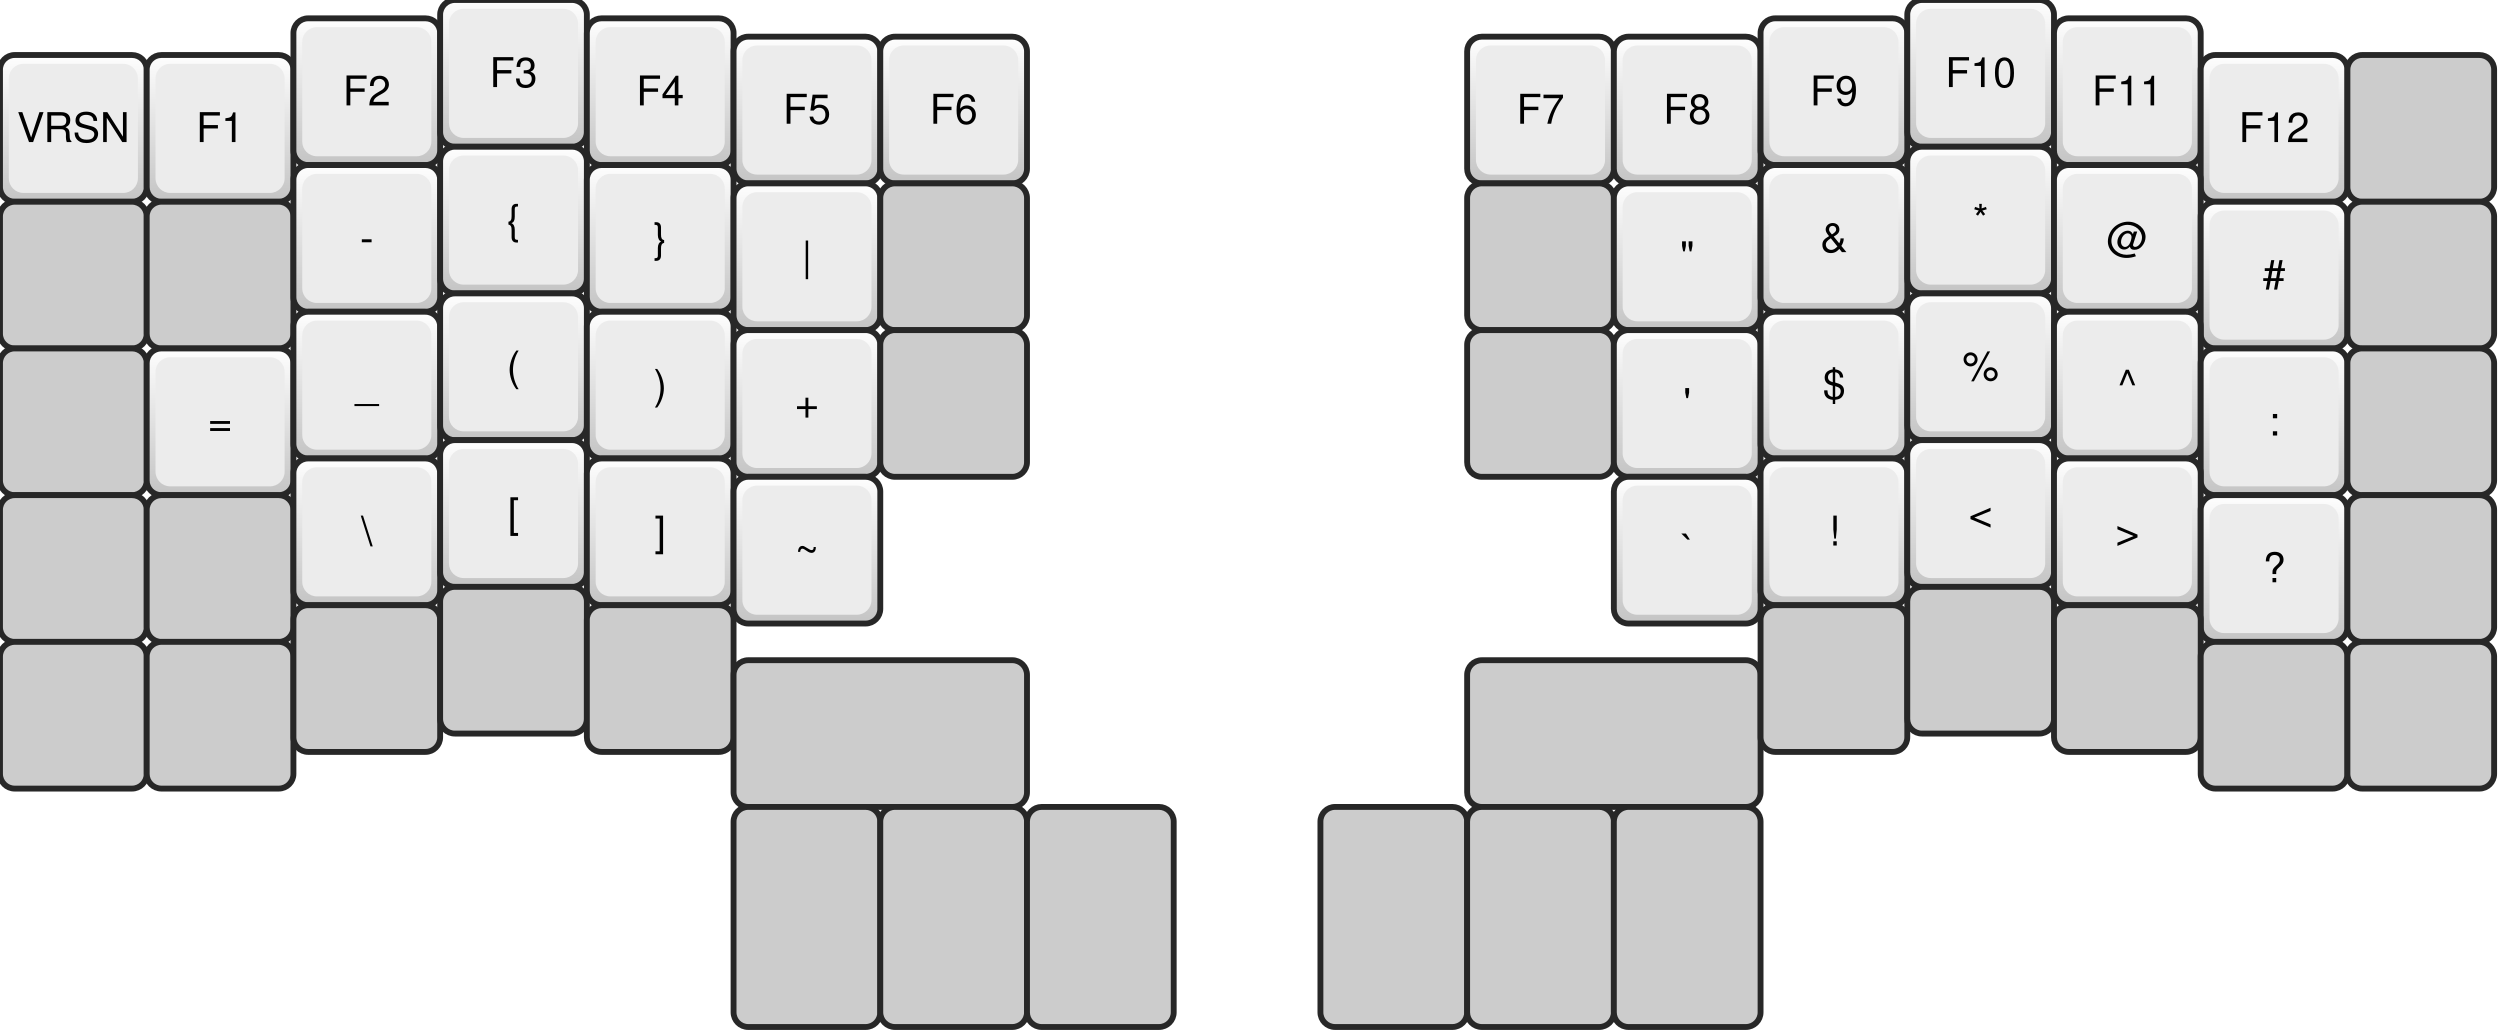
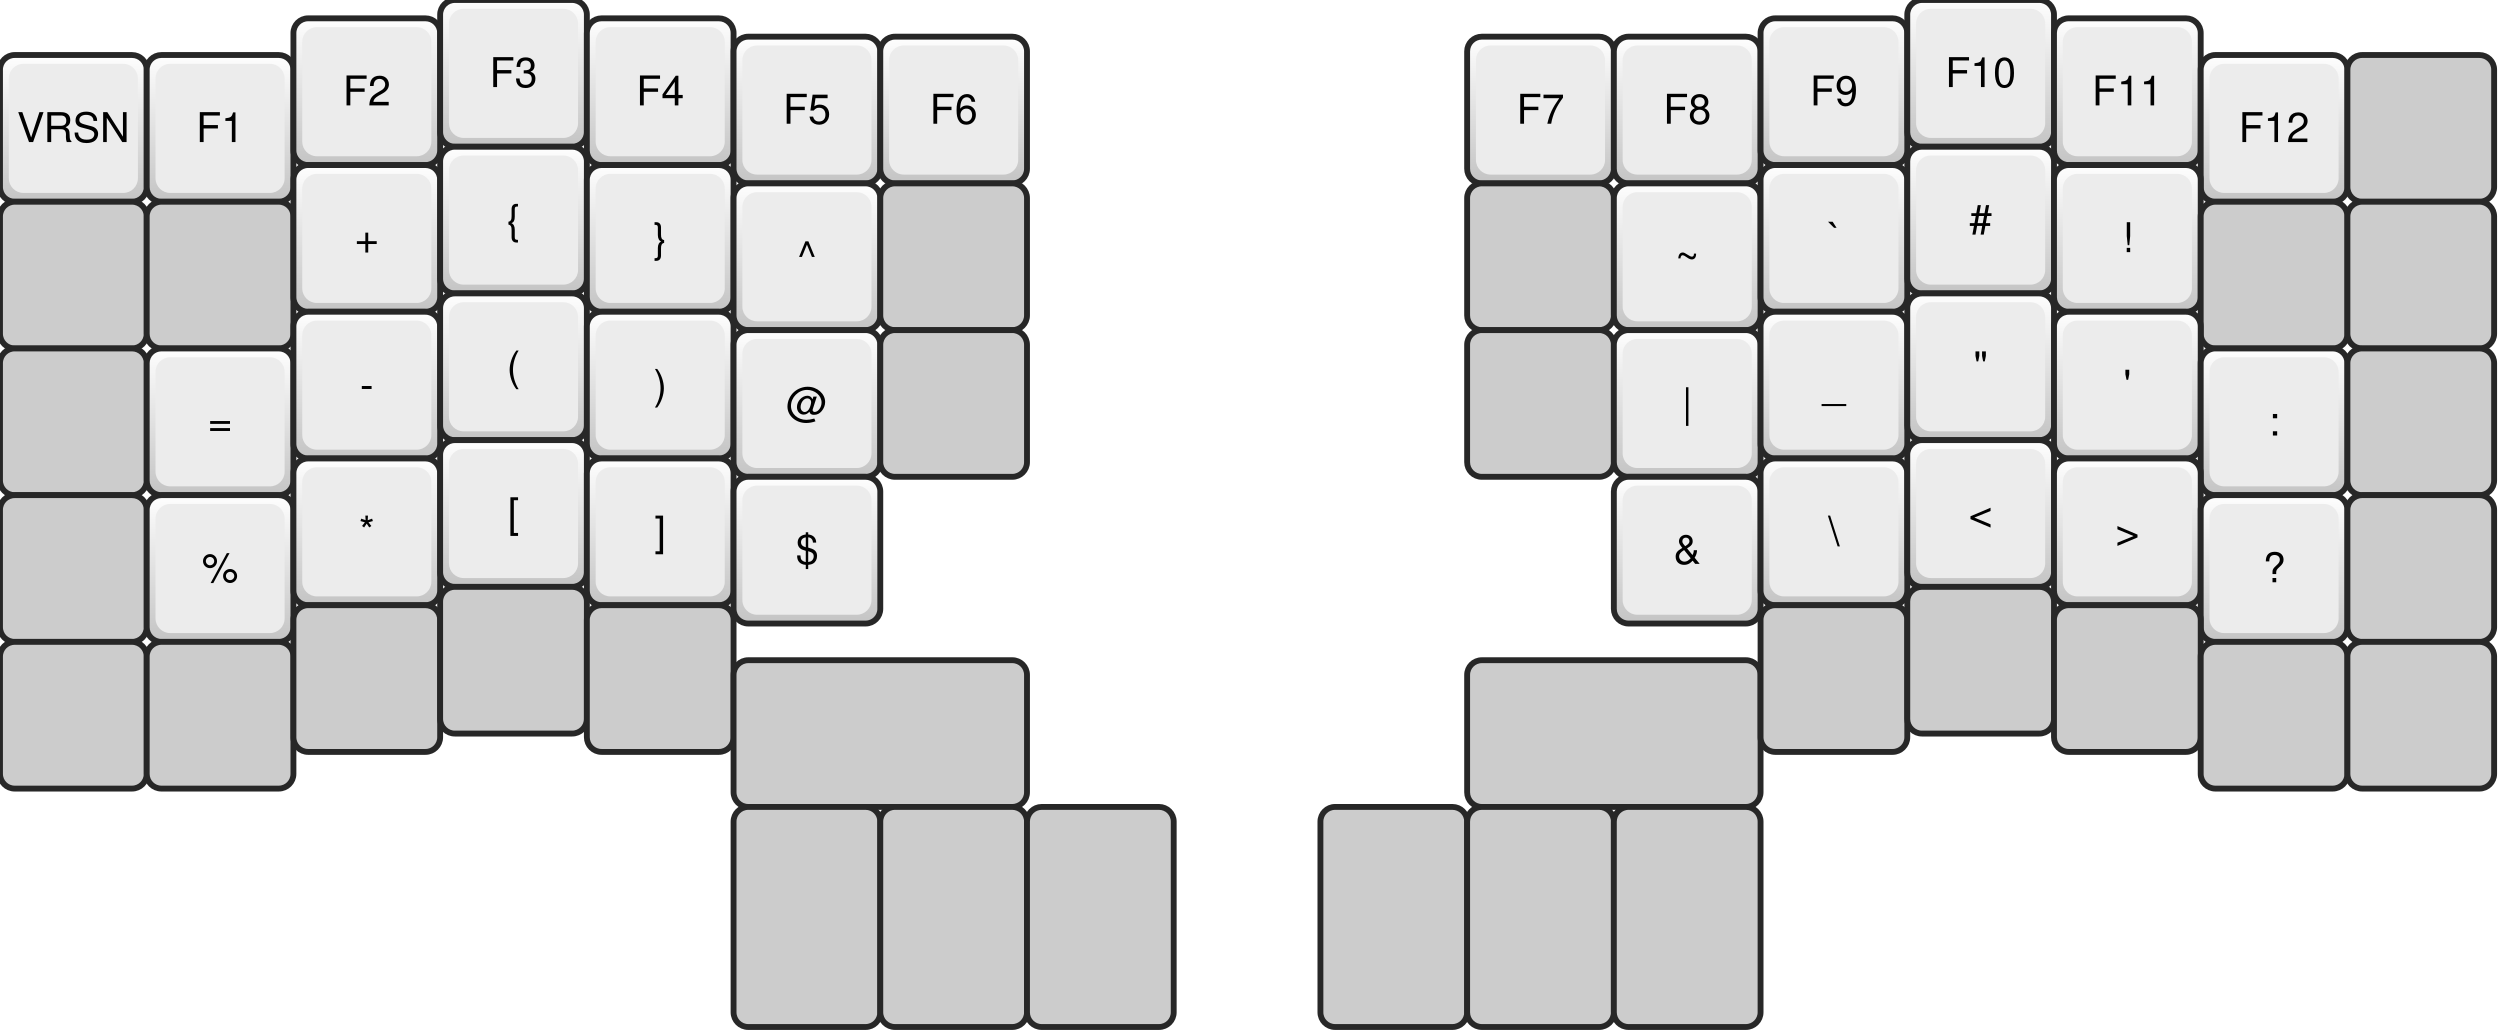
<svg xmlns="http://www.w3.org/2000/svg" width="852" height="352.0">
  <defs>
    <linearGradient id="keycap-border" x1="0%" y1="0%" x2="0%" y2="100%">
      <stop offset="0%" stop-color="#fefefe" />
      <stop offset="100%" stop-color="#c4c4c4" />
    </linearGradient>
  </defs>
  <g transform="translate(0, 18.75)">
    <rect rx="5" stroke-width="2" stroke="#272727" fill="url(#keycap-border)" width="50" height="50" />
    <rect style="fill:#ececec;stroke-width:2" rx="5" x="3" y="3" width="44" height="44" />
    <text style="font-size:14px;color:#272727;font-family:'Helvetica', 'Arial', sans-serif;text-anchor:middle;dominant-baseline:middle" x="25.0" y="25.0">VRSN</text>
  </g>
  <g transform="translate(50, 18.75)">
    <rect rx="5" stroke-width="2" stroke="#272727" fill="url(#keycap-border)" width="50" height="50" />
    <rect style="fill:#ececec;stroke-width:2" rx="5" x="3" y="3" width="44" height="44" />
    <text style="font-size:14px;color:#272727;font-family:'Helvetica', 'Arial', sans-serif;text-anchor:middle;dominant-baseline:middle" x="25.0" y="25.0">F1</text>
  </g>
  <g transform="translate(100, 6.25)">
    <rect rx="5" stroke-width="2" stroke="#272727" fill="url(#keycap-border)" width="50" height="50" />
    <rect style="fill:#ececec;stroke-width:2" rx="5" x="3" y="3" width="44" height="44" />
    <text style="font-size:14px;color:#272727;font-family:'Helvetica', 'Arial', sans-serif;text-anchor:middle;dominant-baseline:middle" x="25.0" y="25.0">F2</text>
  </g>
  <g transform="translate(150, 0)">
    <rect rx="5" stroke-width="2" stroke="#272727" fill="url(#keycap-border)" width="50" height="50" />
    <rect style="fill:#ececec;stroke-width:2" rx="5" x="3" y="3" width="44" height="44" />
    <text style="font-size:14px;color:#272727;font-family:'Helvetica', 'Arial', sans-serif;text-anchor:middle;dominant-baseline:middle" x="25.0" y="25.0">F3</text>
  </g>
  <g transform="translate(200, 6.25)">
    <rect rx="5" stroke-width="2" stroke="#272727" fill="url(#keycap-border)" width="50" height="50" />
    <rect style="fill:#ececec;stroke-width:2" rx="5" x="3" y="3" width="44" height="44" />
    <text style="font-size:14px;color:#272727;font-family:'Helvetica', 'Arial', sans-serif;text-anchor:middle;dominant-baseline:middle" x="25.0" y="25.0">F4</text>
  </g>
  <g transform="translate(250, 12.5)">
    <rect rx="5" stroke-width="2" stroke="#272727" fill="url(#keycap-border)" width="50" height="50" />
    <rect style="fill:#ececec;stroke-width:2" rx="5" x="3" y="3" width="44" height="44" />
    <text style="font-size:14px;color:#272727;font-family:'Helvetica', 'Arial', sans-serif;text-anchor:middle;dominant-baseline:middle" x="25.0" y="25.0">F5</text>
  </g>
  <g transform="translate(300, 12.5)">
    <rect rx="5" stroke-width="2" stroke="#272727" fill="url(#keycap-border)" width="50" height="50" />
    <rect style="fill:#ececec;stroke-width:2" rx="5" x="3" y="3" width="44" height="44" />
    <text style="font-size:14px;color:#272727;font-family:'Helvetica', 'Arial', sans-serif;text-anchor:middle;dominant-baseline:middle" x="25.0" y="25.0">F6</text>
  </g>
  <g transform="translate(500, 12.5)">
    <rect rx="5" stroke-width="2" stroke="#272727" fill="url(#keycap-border)" width="50" height="50" />
    <rect style="fill:#ececec;stroke-width:2" rx="5" x="3" y="3" width="44" height="44" />
    <text style="font-size:14px;color:#272727;font-family:'Helvetica', 'Arial', sans-serif;text-anchor:middle;dominant-baseline:middle" x="25.0" y="25.0">F7</text>
  </g>
  <g transform="translate(550, 12.5)">
    <rect rx="5" stroke-width="2" stroke="#272727" fill="url(#keycap-border)" width="50" height="50" />
    <rect style="fill:#ececec;stroke-width:2" rx="5" x="3" y="3" width="44" height="44" />
    <text style="font-size:14px;color:#272727;font-family:'Helvetica', 'Arial', sans-serif;text-anchor:middle;dominant-baseline:middle" x="25.0" y="25.0">F8</text>
  </g>
  <g transform="translate(600, 6.25)">
    <rect rx="5" stroke-width="2" stroke="#272727" fill="url(#keycap-border)" width="50" height="50" />
    <rect style="fill:#ececec;stroke-width:2" rx="5" x="3" y="3" width="44" height="44" />
    <text style="font-size:14px;color:#272727;font-family:'Helvetica', 'Arial', sans-serif;text-anchor:middle;dominant-baseline:middle" x="25.0" y="25.0">F9</text>
  </g>
  <g transform="translate(650, 0)">
    <rect rx="5" stroke-width="2" stroke="#272727" fill="url(#keycap-border)" width="50" height="50" />
    <rect style="fill:#ececec;stroke-width:2" rx="5" x="3" y="3" width="44" height="44" />
    <text style="font-size:14px;color:#272727;font-family:'Helvetica', 'Arial', sans-serif;text-anchor:middle;dominant-baseline:middle" x="25.0" y="25.0">F10</text>
  </g>
  <g transform="translate(700, 6.25)">
    <rect rx="5" stroke-width="2" stroke="#272727" fill="url(#keycap-border)" width="50" height="50" />
    <rect style="fill:#ececec;stroke-width:2" rx="5" x="3" y="3" width="44" height="44" />
    <text style="font-size:14px;color:#272727;font-family:'Helvetica', 'Arial', sans-serif;text-anchor:middle;dominant-baseline:middle" x="25.0" y="25.0">F11</text>
  </g>
  <g transform="translate(750, 18.75)">
    <rect rx="5" stroke-width="2" stroke="#272727" fill="url(#keycap-border)" width="50" height="50" />
    <rect style="fill:#ececec;stroke-width:2" rx="5" x="3" y="3" width="44" height="44" />
    <text style="font-size:14px;color:#272727;font-family:'Helvetica', 'Arial', sans-serif;text-anchor:middle;dominant-baseline:middle" x="25.0" y="25.0">F12</text>
  </g>
  <g transform="translate(800, 18.75)">
    <rect stroke-width="2" stroke="#272727" fill="#ccc" rx="5" width="50" height="50" />
  </g>
  <g transform="translate(0, 68.75)">
    <rect stroke-width="2" stroke="#272727" fill="#ccc" rx="5" width="50" height="50" />
  </g>
  <g transform="translate(50, 68.75)">
    <rect stroke-width="2" stroke="#272727" fill="#ccc" rx="5" width="50" height="50" />
  </g>
  <g transform="translate(100, 56.25)">
    <rect rx="5" stroke-width="2" stroke="#272727" fill="url(#keycap-border)" width="50" height="50" />
    <rect style="fill:#ececec;stroke-width:2" rx="5" x="3" y="3" width="44" height="44" />
+     <text style="font-size:14px;color:#272727;font-family:'Helvetica', 'Arial', sans-serif;text-anchor:middle;dominant-baseline:middle" x="25.0" y="25.0">+</text>
+   </g>
+   <g transform="translate(150, 50)">
+     <rect rx="5" stroke-width="2" stroke="#272727" fill="url(#keycap-border)" width="50" height="50" />
+     <rect style="fill:#ececec;stroke-width:2" rx="5" x="3" y="3" width="44" height="44" />
+     <text style="font-size:14px;color:#272727;font-family:'Helvetica', 'Arial', sans-serif;text-anchor:middle;dominant-baseline:middle" x="25.0" y="25.0">{</text>
+   </g>
+   <g transform="translate(200, 56.25)">
+     <rect rx="5" stroke-width="2" stroke="#272727" fill="url(#keycap-border)" width="50" height="50" />
+     <rect style="fill:#ececec;stroke-width:2" rx="5" x="3" y="3" width="44" height="44" />
+     <text style="font-size:14px;color:#272727;font-family:'Helvetica', 'Arial', sans-serif;text-anchor:middle;dominant-baseline:middle" x="25.0" y="25.0">}</text>
+   </g>
+   <g transform="translate(250, 62.5)">
+     <rect rx="5" stroke-width="2" stroke="#272727" fill="url(#keycap-border)" width="50" height="50" />
+     <rect style="fill:#ececec;stroke-width:2" rx="5" x="3" y="3" width="44" height="44" />
+     <text style="font-size:14px;color:#272727;font-family:'Helvetica', 'Arial', sans-serif;text-anchor:middle;dominant-baseline:middle" x="25.0" y="25.0">^</text>
+   </g>
+   <g transform="translate(300, 62.5)">
+     <rect stroke-width="2" stroke="#272727" fill="#ccc" rx="5" width="50" height="50" />
+   </g>
+   <g transform="translate(500, 62.5)">
+     <rect stroke-width="2" stroke="#272727" fill="#ccc" rx="5" width="50" height="50" />
+   </g>
+   <g transform="translate(550, 62.5)">
+     <rect rx="5" stroke-width="2" stroke="#272727" fill="url(#keycap-border)" width="50" height="50" />
+     <rect style="fill:#ececec;stroke-width:2" rx="5" x="3" y="3" width="44" height="44" />
+     <text style="font-size:14px;color:#272727;font-family:'Helvetica', 'Arial', sans-serif;text-anchor:middle;dominant-baseline:middle" x="25.0" y="25.0">~</text>
+   </g>
+   <g transform="translate(600, 56.25)">
+     <rect rx="5" stroke-width="2" stroke="#272727" fill="url(#keycap-border)" width="50" height="50" />
+     <rect style="fill:#ececec;stroke-width:2" rx="5" x="3" y="3" width="44" height="44" />
+     <text style="font-size:14px;color:#272727;font-family:'Helvetica', 'Arial', sans-serif;text-anchor:middle;dominant-baseline:middle" x="25.0" y="25.0">`</text>
+   </g>
+   <g transform="translate(650, 50)">
+     <rect rx="5" stroke-width="2" stroke="#272727" fill="url(#keycap-border)" width="50" height="50" />
+     <rect style="fill:#ececec;stroke-width:2" rx="5" x="3" y="3" width="44" height="44" />
+     <text style="font-size:14px;color:#272727;font-family:'Helvetica', 'Arial', sans-serif;text-anchor:middle;dominant-baseline:middle" x="25.0" y="25.0">#</text>
+   </g>
+   <g transform="translate(700, 56.25)">
+     <rect rx="5" stroke-width="2" stroke="#272727" fill="url(#keycap-border)" width="50" height="50" />
+     <rect style="fill:#ececec;stroke-width:2" rx="5" x="3" y="3" width="44" height="44" />
+     <text style="font-size:14px;color:#272727;font-family:'Helvetica', 'Arial', sans-serif;text-anchor:middle;dominant-baseline:middle" x="25.0" y="25.0">!</text>
+   </g>
+   <g transform="translate(750, 68.75)">
+     <rect stroke-width="2" stroke="#272727" fill="#ccc" rx="5" width="50" height="50" />
+   </g>
+   <g transform="translate(800, 68.75)">
+     <rect stroke-width="2" stroke="#272727" fill="#ccc" rx="5" width="50" height="50" />
+   </g>
+   <g transform="translate(0, 118.75)">
+     <rect stroke-width="2" stroke="#272727" fill="#ccc" rx="5" width="50" height="50" />
+   </g>
+   <g transform="translate(50, 118.75)">
+     <rect rx="5" stroke-width="2" stroke="#272727" fill="url(#keycap-border)" width="50" height="50" />
+     <rect style="fill:#ececec;stroke-width:2" rx="5" x="3" y="3" width="44" height="44" />
+     <text style="font-size:14px;color:#272727;font-family:'Helvetica', 'Arial', sans-serif;text-anchor:middle;dominant-baseline:middle" x="25.0" y="25.0">=</text>
+   </g>
+   <g transform="translate(100, 106.25)">
+     <rect rx="5" stroke-width="2" stroke="#272727" fill="url(#keycap-border)" width="50" height="50" />
+     <rect style="fill:#ececec;stroke-width:2" rx="5" x="3" y="3" width="44" height="44" />
    <text style="font-size:14px;color:#272727;font-family:'Helvetica', 'Arial', sans-serif;text-anchor:middle;dominant-baseline:middle" x="25.0" y="25.0">-</text>
  </g>
-   <g transform="translate(150, 50)">
-     <rect rx="5" stroke-width="2" stroke="#272727" fill="url(#keycap-border)" width="50" height="50" />
-     <rect style="fill:#ececec;stroke-width:2" rx="5" x="3" y="3" width="44" height="44" />
-     <text style="font-size:14px;color:#272727;font-family:'Helvetica', 'Arial', sans-serif;text-anchor:middle;dominant-baseline:middle" x="25.0" y="25.0">{</text>
-   </g>
-   <g transform="translate(200, 56.25)">
-     <rect rx="5" stroke-width="2" stroke="#272727" fill="url(#keycap-border)" width="50" height="50" />
-     <rect style="fill:#ececec;stroke-width:2" rx="5" x="3" y="3" width="44" height="44" />
-     <text style="font-size:14px;color:#272727;font-family:'Helvetica', 'Arial', sans-serif;text-anchor:middle;dominant-baseline:middle" x="25.0" y="25.0">}</text>
-   </g>
-   <g transform="translate(250, 62.5)">
+   <g transform="translate(150, 100)">
+     <rect rx="5" stroke-width="2" stroke="#272727" fill="url(#keycap-border)" width="50" height="50" />
+     <rect style="fill:#ececec;stroke-width:2" rx="5" x="3" y="3" width="44" height="44" />
+     <text style="font-size:14px;color:#272727;font-family:'Helvetica', 'Arial', sans-serif;text-anchor:middle;dominant-baseline:middle" x="25.0" y="25.0">(</text>
+   </g>
+   <g transform="translate(200, 106.25)">
+     <rect rx="5" stroke-width="2" stroke="#272727" fill="url(#keycap-border)" width="50" height="50" />
+     <rect style="fill:#ececec;stroke-width:2" rx="5" x="3" y="3" width="44" height="44" />
+     <text style="font-size:14px;color:#272727;font-family:'Helvetica', 'Arial', sans-serif;text-anchor:middle;dominant-baseline:middle" x="25.0" y="25.0">)</text>
+   </g>
+   <g transform="translate(250, 112.5)">
+     <rect rx="5" stroke-width="2" stroke="#272727" fill="url(#keycap-border)" width="50" height="50" />
+     <rect style="fill:#ececec;stroke-width:2" rx="5" x="3" y="3" width="44" height="44" />
+     <text style="font-size:14px;color:#272727;font-family:'Helvetica', 'Arial', sans-serif;text-anchor:middle;dominant-baseline:middle" x="25.0" y="25.0">@</text>
+   </g>
+   <g transform="translate(300, 112.5)">
+     <rect stroke-width="2" stroke="#272727" fill="#ccc" rx="5" width="50" height="50" />
+   </g>
+   <g transform="translate(500, 112.5)">
+     <rect stroke-width="2" stroke="#272727" fill="#ccc" rx="5" width="50" height="50" />
+   </g>
+   <g transform="translate(550, 112.5)">
    <rect rx="5" stroke-width="2" stroke="#272727" fill="url(#keycap-border)" width="50" height="50" />
    <rect style="fill:#ececec;stroke-width:2" rx="5" x="3" y="3" width="44" height="44" />
    <text style="font-size:14px;color:#272727;font-family:'Helvetica', 'Arial', sans-serif;text-anchor:middle;dominant-baseline:middle" x="25.0" y="25.0">|</text>
  </g>
-   <g transform="translate(300, 62.5)">
-     <rect stroke-width="2" stroke="#272727" fill="#ccc" rx="5" width="50" height="50" />
-   </g>
-   <g transform="translate(500, 62.5)">
-     <rect stroke-width="2" stroke="#272727" fill="#ccc" rx="5" width="50" height="50" />
-   </g>
-   <g transform="translate(550, 62.5)">
+   <g transform="translate(600, 106.25)">
+     <rect rx="5" stroke-width="2" stroke="#272727" fill="url(#keycap-border)" width="50" height="50" />
+     <rect style="fill:#ececec;stroke-width:2" rx="5" x="3" y="3" width="44" height="44" />
+     <text style="font-size:14px;color:#272727;font-family:'Helvetica', 'Arial', sans-serif;text-anchor:middle;dominant-baseline:middle" x="25.0" y="25.0">_</text>
+   </g>
+   <g transform="translate(650, 100)">
    <rect rx="5" stroke-width="2" stroke="#272727" fill="url(#keycap-border)" width="50" height="50" />
    <rect style="fill:#ececec;stroke-width:2" rx="5" x="3" y="3" width="44" height="44" />
    <text style="font-size:14px;color:#272727;font-family:'Helvetica', 'Arial', sans-serif;text-anchor:middle;dominant-baseline:middle" x="25.0" y="25.0">"</text>
  </g>
-   <g transform="translate(600, 56.25)">
+   <g transform="translate(700, 106.25)">
+     <rect rx="5" stroke-width="2" stroke="#272727" fill="url(#keycap-border)" width="50" height="50" />
+     <rect style="fill:#ececec;stroke-width:2" rx="5" x="3" y="3" width="44" height="44" />
+     <text style="font-size:14px;color:#272727;font-family:'Helvetica', 'Arial', sans-serif;text-anchor:middle;dominant-baseline:middle" x="25.0" y="25.0">'</text>
+   </g>
+   <g transform="translate(750, 118.75)">
+     <rect rx="5" stroke-width="2" stroke="#272727" fill="url(#keycap-border)" width="50" height="50" />
+     <rect style="fill:#ececec;stroke-width:2" rx="5" x="3" y="3" width="44" height="44" />
+     <text style="font-size:14px;color:#272727;font-family:'Helvetica', 'Arial', sans-serif;text-anchor:middle;dominant-baseline:middle" x="25.0" y="25.0">:</text>
+   </g>
+   <g transform="translate(800, 118.75)">
+     <rect stroke-width="2" stroke="#272727" fill="#ccc" rx="5" width="50" height="50" />
+   </g>
+   <g transform="translate(0, 168.75)">
+     <rect stroke-width="2" stroke="#272727" fill="#ccc" rx="5" width="50" height="50" />
+   </g>
+   <g transform="translate(50, 168.75)">
+     <rect rx="5" stroke-width="2" stroke="#272727" fill="url(#keycap-border)" width="50" height="50" />
+     <rect style="fill:#ececec;stroke-width:2" rx="5" x="3" y="3" width="44" height="44" />
+     <text style="font-size:14px;color:#272727;font-family:'Helvetica', 'Arial', sans-serif;text-anchor:middle;dominant-baseline:middle" x="25.0" y="25.0">%</text>
+   </g>
+   <g transform="translate(100, 156.25)">
+     <rect rx="5" stroke-width="2" stroke="#272727" fill="url(#keycap-border)" width="50" height="50" />
+     <rect style="fill:#ececec;stroke-width:2" rx="5" x="3" y="3" width="44" height="44" />
+     <text style="font-size:14px;color:#272727;font-family:'Helvetica', 'Arial', sans-serif;text-anchor:middle;dominant-baseline:middle" x="25.0" y="25.0">*</text>
+   </g>
+   <g transform="translate(150, 150)">
+     <rect rx="5" stroke-width="2" stroke="#272727" fill="url(#keycap-border)" width="50" height="50" />
+     <rect style="fill:#ececec;stroke-width:2" rx="5" x="3" y="3" width="44" height="44" />
+     <text style="font-size:14px;color:#272727;font-family:'Helvetica', 'Arial', sans-serif;text-anchor:middle;dominant-baseline:middle" x="25.0" y="25.0">[</text>
+   </g>
+   <g transform="translate(200, 156.25)">
+     <rect rx="5" stroke-width="2" stroke="#272727" fill="url(#keycap-border)" width="50" height="50" />
+     <rect style="fill:#ececec;stroke-width:2" rx="5" x="3" y="3" width="44" height="44" />
+     <text style="font-size:14px;color:#272727;font-family:'Helvetica', 'Arial', sans-serif;text-anchor:middle;dominant-baseline:middle" x="25.0" y="25.0">]</text>
+   </g>
+   <g transform="translate(250, 162.5)">
+     <rect rx="5" stroke-width="2" stroke="#272727" fill="url(#keycap-border)" width="50" height="50" />
+     <rect style="fill:#ececec;stroke-width:2" rx="5" x="3" y="3" width="44" height="44" />
+     <text style="font-size:14px;color:#272727;font-family:'Helvetica', 'Arial', sans-serif;text-anchor:middle;dominant-baseline:middle" x="25.0" y="25.0">$</text>
+   </g>
+   <g transform="translate(550, 162.5)">
    <rect rx="5" stroke-width="2" stroke="#272727" fill="url(#keycap-border)" width="50" height="50" />
    <rect style="fill:#ececec;stroke-width:2" rx="5" x="3" y="3" width="44" height="44" />
    <text style="font-size:14px;color:#272727;font-family:'Helvetica', 'Arial', sans-serif;text-anchor:middle;dominant-baseline:middle" x="25.0" y="25.0">&amp;</text>
  </g>
-   <g transform="translate(650, 50)">
-     <rect rx="5" stroke-width="2" stroke="#272727" fill="url(#keycap-border)" width="50" height="50" />
-     <rect style="fill:#ececec;stroke-width:2" rx="5" x="3" y="3" width="44" height="44" />
-     <text style="font-size:14px;color:#272727;font-family:'Helvetica', 'Arial', sans-serif;text-anchor:middle;dominant-baseline:middle" x="25.0" y="25.0">*</text>
-   </g>
-   <g transform="translate(700, 56.25)">
-     <rect rx="5" stroke-width="2" stroke="#272727" fill="url(#keycap-border)" width="50" height="50" />
-     <rect style="fill:#ececec;stroke-width:2" rx="5" x="3" y="3" width="44" height="44" />
-     <text style="font-size:14px;color:#272727;font-family:'Helvetica', 'Arial', sans-serif;text-anchor:middle;dominant-baseline:middle" x="25.0" y="25.0">@</text>
-   </g>
-   <g transform="translate(750, 68.75)">
-     <rect rx="5" stroke-width="2" stroke="#272727" fill="url(#keycap-border)" width="50" height="50" />
-     <rect style="fill:#ececec;stroke-width:2" rx="5" x="3" y="3" width="44" height="44" />
-     <text style="font-size:14px;color:#272727;font-family:'Helvetica', 'Arial', sans-serif;text-anchor:middle;dominant-baseline:middle" x="25.0" y="25.0">#</text>
-   </g>
-   <g transform="translate(800, 68.75)">
-     <rect stroke-width="2" stroke="#272727" fill="#ccc" rx="5" width="50" height="50" />
-   </g>
-   <g transform="translate(0, 118.75)">
-     <rect stroke-width="2" stroke="#272727" fill="#ccc" rx="5" width="50" height="50" />
-   </g>
-   <g transform="translate(50, 118.75)">
-     <rect rx="5" stroke-width="2" stroke="#272727" fill="url(#keycap-border)" width="50" height="50" />
-     <rect style="fill:#ececec;stroke-width:2" rx="5" x="3" y="3" width="44" height="44" />
-     <text style="font-size:14px;color:#272727;font-family:'Helvetica', 'Arial', sans-serif;text-anchor:middle;dominant-baseline:middle" x="25.0" y="25.0">=</text>
-   </g>
-   <g transform="translate(100, 106.25)">
-     <rect rx="5" stroke-width="2" stroke="#272727" fill="url(#keycap-border)" width="50" height="50" />
-     <rect style="fill:#ececec;stroke-width:2" rx="5" x="3" y="3" width="44" height="44" />
-     <text style="font-size:14px;color:#272727;font-family:'Helvetica', 'Arial', sans-serif;text-anchor:middle;dominant-baseline:middle" x="25.0" y="25.0">_</text>
-   </g>
-   <g transform="translate(150, 100)">
-     <rect rx="5" stroke-width="2" stroke="#272727" fill="url(#keycap-border)" width="50" height="50" />
-     <rect style="fill:#ececec;stroke-width:2" rx="5" x="3" y="3" width="44" height="44" />
-     <text style="font-size:14px;color:#272727;font-family:'Helvetica', 'Arial', sans-serif;text-anchor:middle;dominant-baseline:middle" x="25.0" y="25.0">(</text>
-   </g>
-   <g transform="translate(200, 106.25)">
-     <rect rx="5" stroke-width="2" stroke="#272727" fill="url(#keycap-border)" width="50" height="50" />
-     <rect style="fill:#ececec;stroke-width:2" rx="5" x="3" y="3" width="44" height="44" />
-     <text style="font-size:14px;color:#272727;font-family:'Helvetica', 'Arial', sans-serif;text-anchor:middle;dominant-baseline:middle" x="25.0" y="25.0">)</text>
-   </g>
-   <g transform="translate(250, 112.5)">
-     <rect rx="5" stroke-width="2" stroke="#272727" fill="url(#keycap-border)" width="50" height="50" />
-     <rect style="fill:#ececec;stroke-width:2" rx="5" x="3" y="3" width="44" height="44" />
-     <text style="font-size:14px;color:#272727;font-family:'Helvetica', 'Arial', sans-serif;text-anchor:middle;dominant-baseline:middle" x="25.0" y="25.0">+</text>
-   </g>
-   <g transform="translate(300, 112.5)">
-     <rect stroke-width="2" stroke="#272727" fill="#ccc" rx="5" width="50" height="50" />
-   </g>
-   <g transform="translate(500, 112.5)">
-     <rect stroke-width="2" stroke="#272727" fill="#ccc" rx="5" width="50" height="50" />
-   </g>
-   <g transform="translate(550, 112.5)">
-     <rect rx="5" stroke-width="2" stroke="#272727" fill="url(#keycap-border)" width="50" height="50" />
-     <rect style="fill:#ececec;stroke-width:2" rx="5" x="3" y="3" width="44" height="44" />
-     <text style="font-size:14px;color:#272727;font-family:'Helvetica', 'Arial', sans-serif;text-anchor:middle;dominant-baseline:middle" x="25.0" y="25.0">'</text>
-   </g>
-   <g transform="translate(600, 106.25)">
-     <rect rx="5" stroke-width="2" stroke="#272727" fill="url(#keycap-border)" width="50" height="50" />
-     <rect style="fill:#ececec;stroke-width:2" rx="5" x="3" y="3" width="44" height="44" />
-     <text style="font-size:14px;color:#272727;font-family:'Helvetica', 'Arial', sans-serif;text-anchor:middle;dominant-baseline:middle" x="25.0" y="25.0">$</text>
-   </g>
-   <g transform="translate(650, 100)">
-     <rect rx="5" stroke-width="2" stroke="#272727" fill="url(#keycap-border)" width="50" height="50" />
-     <rect style="fill:#ececec;stroke-width:2" rx="5" x="3" y="3" width="44" height="44" />
-     <text style="font-size:14px;color:#272727;font-family:'Helvetica', 'Arial', sans-serif;text-anchor:middle;dominant-baseline:middle" x="25.0" y="25.0">%</text>
-   </g>
-   <g transform="translate(700, 106.25)">
-     <rect rx="5" stroke-width="2" stroke="#272727" fill="url(#keycap-border)" width="50" height="50" />
-     <rect style="fill:#ececec;stroke-width:2" rx="5" x="3" y="3" width="44" height="44" />
-     <text style="font-size:14px;color:#272727;font-family:'Helvetica', 'Arial', sans-serif;text-anchor:middle;dominant-baseline:middle" x="25.0" y="25.0">^</text>
-   </g>
-   <g transform="translate(750, 118.75)">
-     <rect rx="5" stroke-width="2" stroke="#272727" fill="url(#keycap-border)" width="50" height="50" />
-     <rect style="fill:#ececec;stroke-width:2" rx="5" x="3" y="3" width="44" height="44" />
-     <text style="font-size:14px;color:#272727;font-family:'Helvetica', 'Arial', sans-serif;text-anchor:middle;dominant-baseline:middle" x="25.0" y="25.0">:</text>
-   </g>
-   <g transform="translate(800, 118.75)">
-     <rect stroke-width="2" stroke="#272727" fill="#ccc" rx="5" width="50" height="50" />
-   </g>
-   <g transform="translate(0, 168.75)">
-     <rect stroke-width="2" stroke="#272727" fill="#ccc" rx="5" width="50" height="50" />
-   </g>
-   <g transform="translate(50, 168.75)">
-     <rect stroke-width="2" stroke="#272727" fill="#ccc" rx="5" width="50" height="50" />
-   </g>
-   <g transform="translate(100, 156.25)">
+   <g transform="translate(600, 156.25)">
    <rect rx="5" stroke-width="2" stroke="#272727" fill="url(#keycap-border)" width="50" height="50" />
    <rect style="fill:#ececec;stroke-width:2" rx="5" x="3" y="3" width="44" height="44" />
    <text style="font-size:14px;color:#272727;font-family:'Helvetica', 'Arial', sans-serif;text-anchor:middle;dominant-baseline:middle" x="25.0" y="25.0">\</text>
-   </g>
-   <g transform="translate(150, 150)">
-     <rect rx="5" stroke-width="2" stroke="#272727" fill="url(#keycap-border)" width="50" height="50" />
-     <rect style="fill:#ececec;stroke-width:2" rx="5" x="3" y="3" width="44" height="44" />
-     <text style="font-size:14px;color:#272727;font-family:'Helvetica', 'Arial', sans-serif;text-anchor:middle;dominant-baseline:middle" x="25.0" y="25.0">[</text>
-   </g>
-   <g transform="translate(200, 156.25)">
-     <rect rx="5" stroke-width="2" stroke="#272727" fill="url(#keycap-border)" width="50" height="50" />
-     <rect style="fill:#ececec;stroke-width:2" rx="5" x="3" y="3" width="44" height="44" />
-     <text style="font-size:14px;color:#272727;font-family:'Helvetica', 'Arial', sans-serif;text-anchor:middle;dominant-baseline:middle" x="25.0" y="25.0">]</text>
-   </g>
-   <g transform="translate(250, 162.5)">
-     <rect rx="5" stroke-width="2" stroke="#272727" fill="url(#keycap-border)" width="50" height="50" />
-     <rect style="fill:#ececec;stroke-width:2" rx="5" x="3" y="3" width="44" height="44" />
-     <text style="font-size:14px;color:#272727;font-family:'Helvetica', 'Arial', sans-serif;text-anchor:middle;dominant-baseline:middle" x="25.0" y="25.0">~</text>
-   </g>
-   <g transform="translate(550, 162.5)">
-     <rect rx="5" stroke-width="2" stroke="#272727" fill="url(#keycap-border)" width="50" height="50" />
-     <rect style="fill:#ececec;stroke-width:2" rx="5" x="3" y="3" width="44" height="44" />
-     <text style="font-size:14px;color:#272727;font-family:'Helvetica', 'Arial', sans-serif;text-anchor:middle;dominant-baseline:middle" x="25.0" y="25.0">`</text>
-   </g>
-   <g transform="translate(600, 156.25)">
-     <rect rx="5" stroke-width="2" stroke="#272727" fill="url(#keycap-border)" width="50" height="50" />
-     <rect style="fill:#ececec;stroke-width:2" rx="5" x="3" y="3" width="44" height="44" />
-     <text style="font-size:14px;color:#272727;font-family:'Helvetica', 'Arial', sans-serif;text-anchor:middle;dominant-baseline:middle" x="25.0" y="25.0">!</text>
  </g>
  <g transform="translate(650, 150)">
    <rect rx="5" stroke-width="2" stroke="#272727" fill="url(#keycap-border)" width="50" height="50" />
    <rect style="fill:#ececec;stroke-width:2" rx="5" x="3" y="3" width="44" height="44" />
    <text style="font-size:14px;color:#272727;font-family:'Helvetica', 'Arial', sans-serif;text-anchor:middle;dominant-baseline:middle" x="25.0" y="25.0">&lt;</text>
  </g>
  <g transform="translate(700, 156.25)">
    <rect rx="5" stroke-width="2" stroke="#272727" fill="url(#keycap-border)" width="50" height="50" />
    <rect style="fill:#ececec;stroke-width:2" rx="5" x="3" y="3" width="44" height="44" />
    <text style="font-size:14px;color:#272727;font-family:'Helvetica', 'Arial', sans-serif;text-anchor:middle;dominant-baseline:middle" x="25.0" y="25.0">&gt;</text>
  </g>
  <g transform="translate(750, 168.75)">
    <rect rx="5" stroke-width="2" stroke="#272727" fill="url(#keycap-border)" width="50" height="50" />
    <rect style="fill:#ececec;stroke-width:2" rx="5" x="3" y="3" width="44" height="44" />
    <text style="font-size:14px;color:#272727;font-family:'Helvetica', 'Arial', sans-serif;text-anchor:middle;dominant-baseline:middle" x="25.0" y="25.0">?</text>
  </g>
  <g transform="translate(800, 168.75)">
    <rect stroke-width="2" stroke="#272727" fill="#ccc" rx="5" width="50" height="50" />
  </g>
  <g transform="translate(0, 218.75)">
    <rect stroke-width="2" stroke="#272727" fill="#ccc" rx="5" width="50" height="50" />
  </g>
  <g transform="translate(50, 218.75)">
    <rect stroke-width="2" stroke="#272727" fill="#ccc" rx="5" width="50" height="50" />
  </g>
  <g transform="translate(100, 206.25)">
    <rect stroke-width="2" stroke="#272727" fill="#ccc" rx="5" width="50" height="50" />
  </g>
  <g transform="translate(150, 200)">
    <rect stroke-width="2" stroke="#272727" fill="#ccc" rx="5" width="50" height="50" />
  </g>
  <g transform="translate(200, 206.25)">
    <rect stroke-width="2" stroke="#272727" fill="#ccc" rx="5" width="50" height="50" />
  </g>
  <g transform="translate(250, 225.0)">
    <rect stroke-width="2" stroke="#272727" fill="#ccc" rx="5" width="100" height="50" />
  </g>
  <g transform="translate(500, 225.0)">
    <rect stroke-width="2" stroke="#272727" fill="#ccc" rx="5" width="100" height="50" />
  </g>
  <g transform="translate(600, 206.25)">
    <rect stroke-width="2" stroke="#272727" fill="#ccc" rx="5" width="50" height="50" />
  </g>
  <g transform="translate(650, 200)">
    <rect stroke-width="2" stroke="#272727" fill="#ccc" rx="5" width="50" height="50" />
  </g>
  <g transform="translate(700, 206.25)">
    <rect stroke-width="2" stroke="#272727" fill="#ccc" rx="5" width="50" height="50" />
  </g>
  <g transform="translate(750, 218.75)">
    <rect stroke-width="2" stroke="#272727" fill="#ccc" rx="5" width="50" height="50" />
  </g>
  <g transform="translate(800, 218.75)">
    <rect stroke-width="2" stroke="#272727" fill="#ccc" rx="5" width="50" height="50" />
  </g>
  <g transform="translate(250, 275.0)">
    <rect stroke-width="2" stroke="#272727" fill="#ccc" rx="5" width="50" height="75.0" />
  </g>
  <g transform="translate(300, 275.0)">
    <rect stroke-width="2" stroke="#272727" fill="#ccc" rx="5" width="50" height="75.0" />
  </g>
  <g transform="translate(350, 275.0)">
    <rect stroke-width="2" stroke="#272727" fill="#ccc" rx="5" width="50" height="75.0" />
  </g>
  <g transform="translate(450, 275.0)">
    <rect stroke-width="2" stroke="#272727" fill="#ccc" rx="5" width="50" height="75.0" />
  </g>
  <g transform="translate(500, 275.0)">
    <rect stroke-width="2" stroke="#272727" fill="#ccc" rx="5" width="50" height="75.0" />
  </g>
  <g transform="translate(550, 275.0)">
    <rect stroke-width="2" stroke="#272727" fill="#ccc" rx="5" width="50" height="75.0" />
  </g>
</svg>
